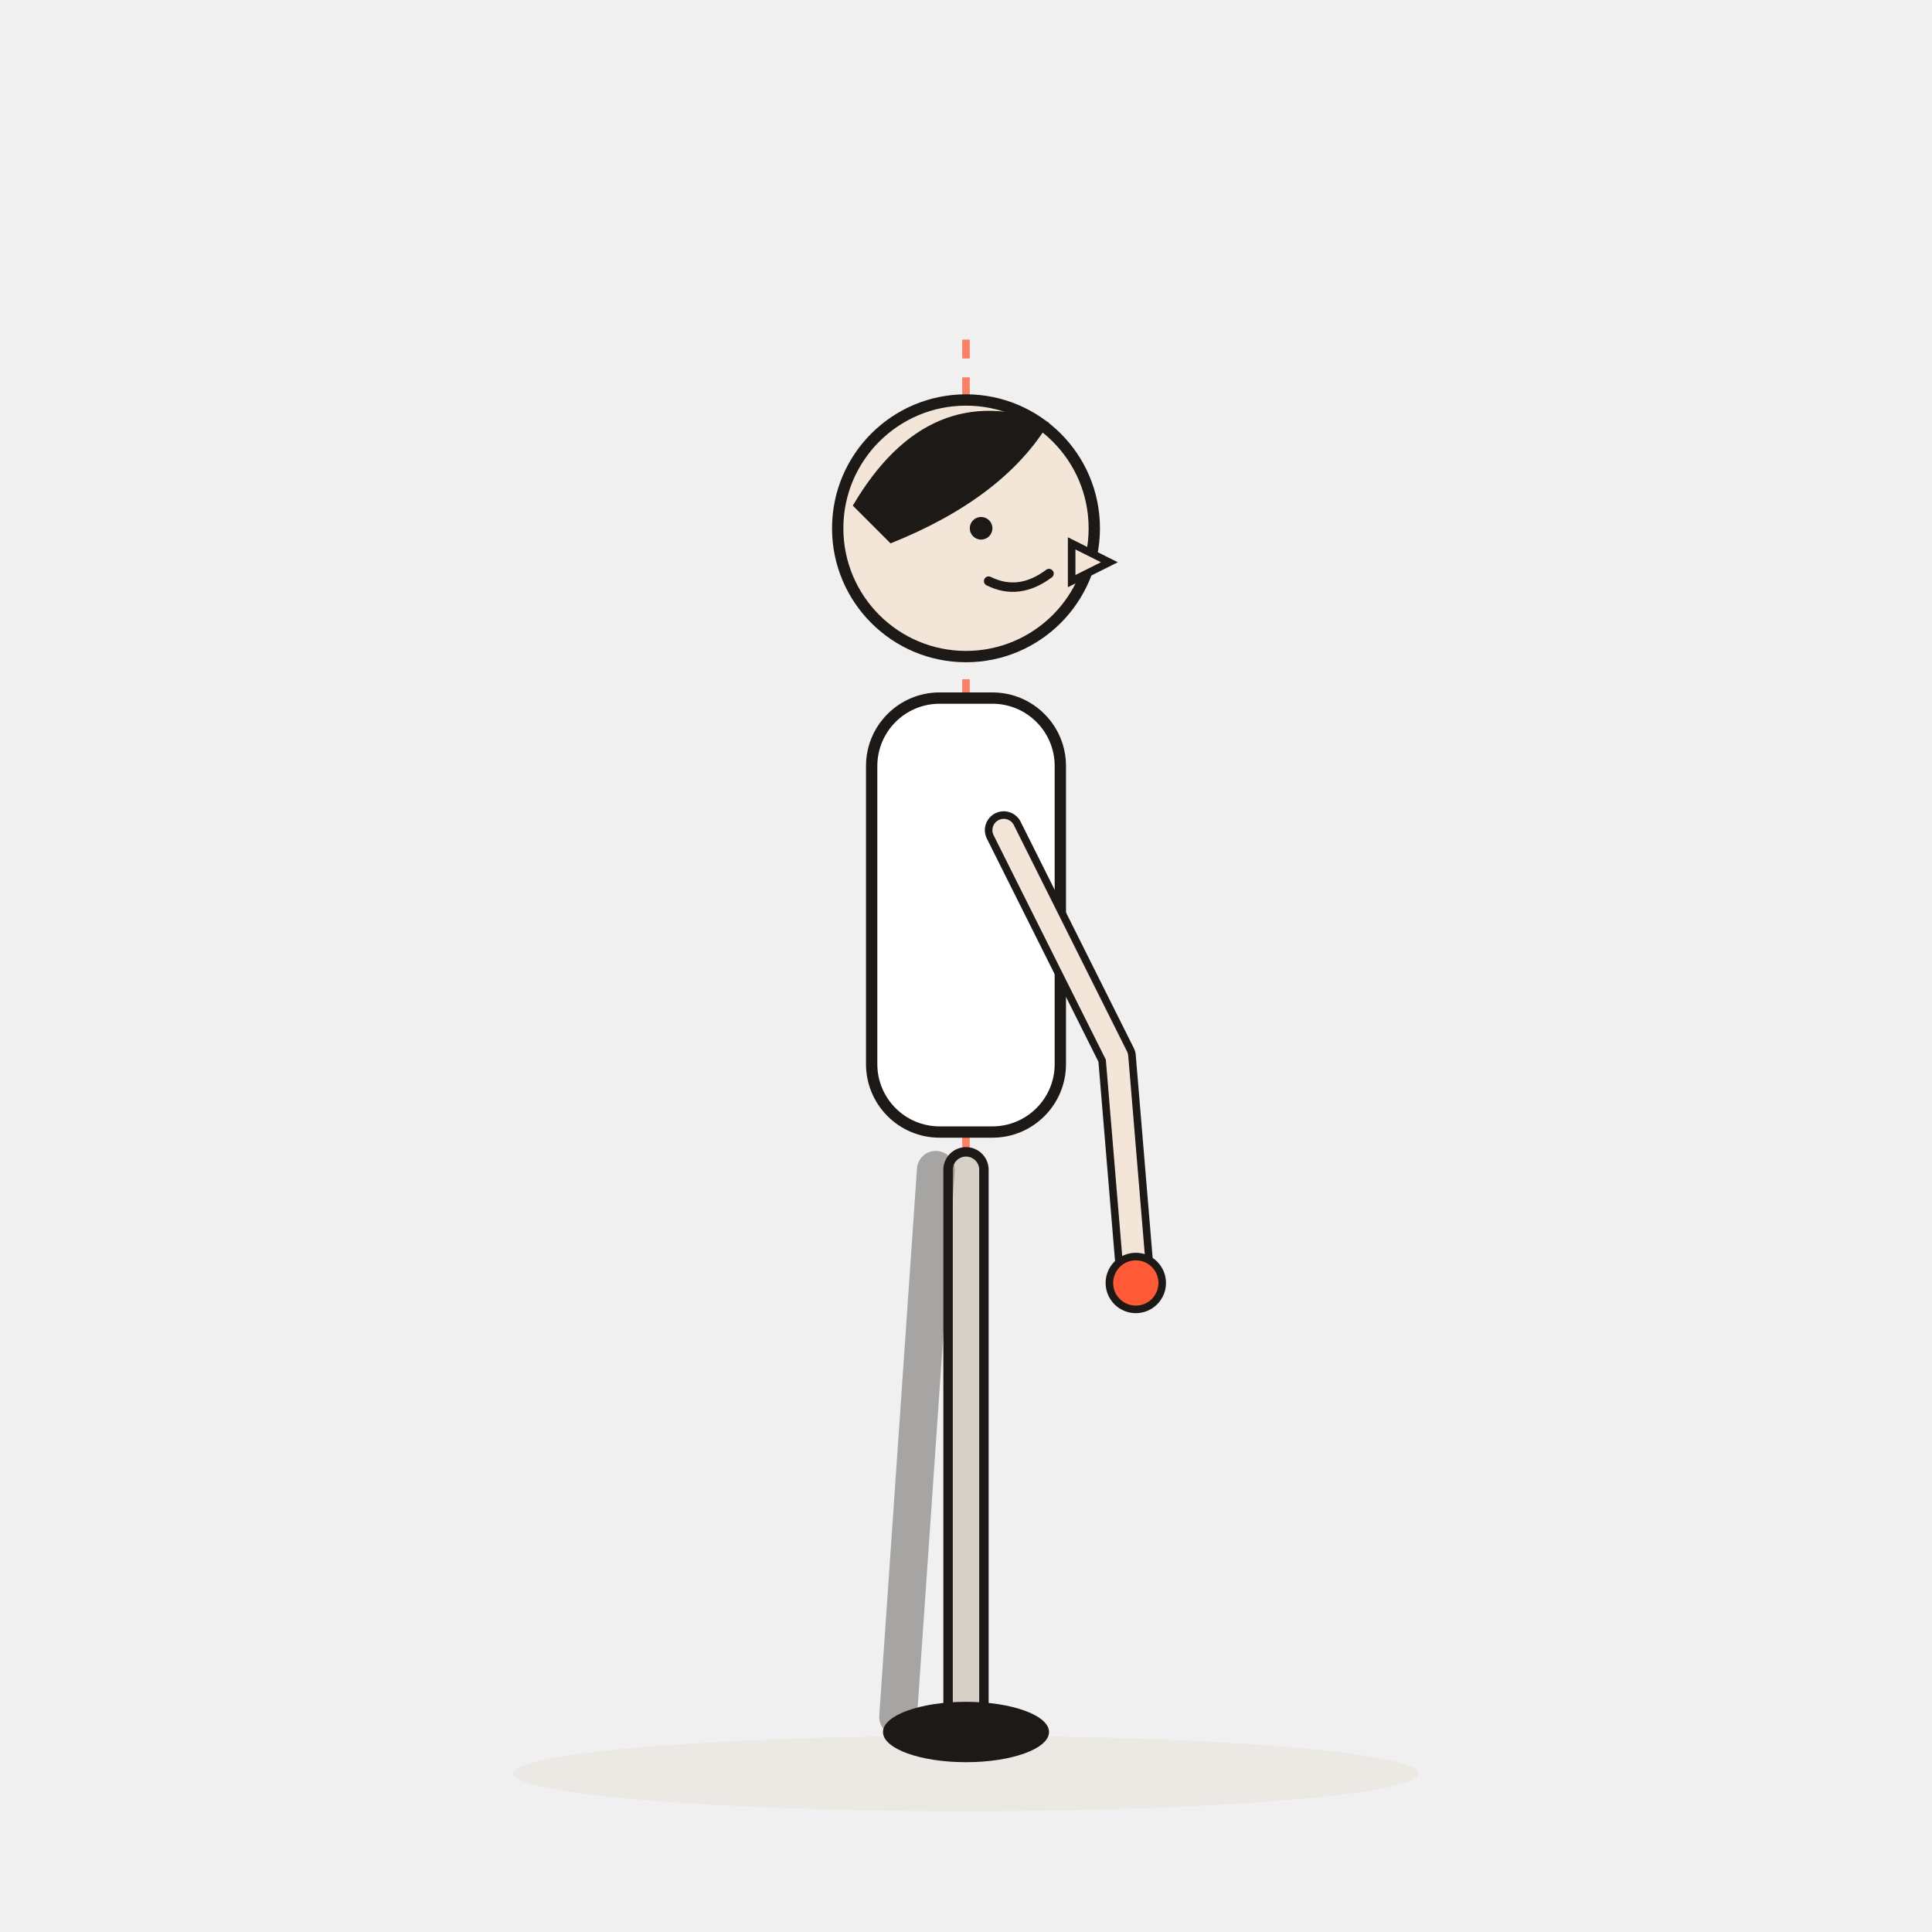
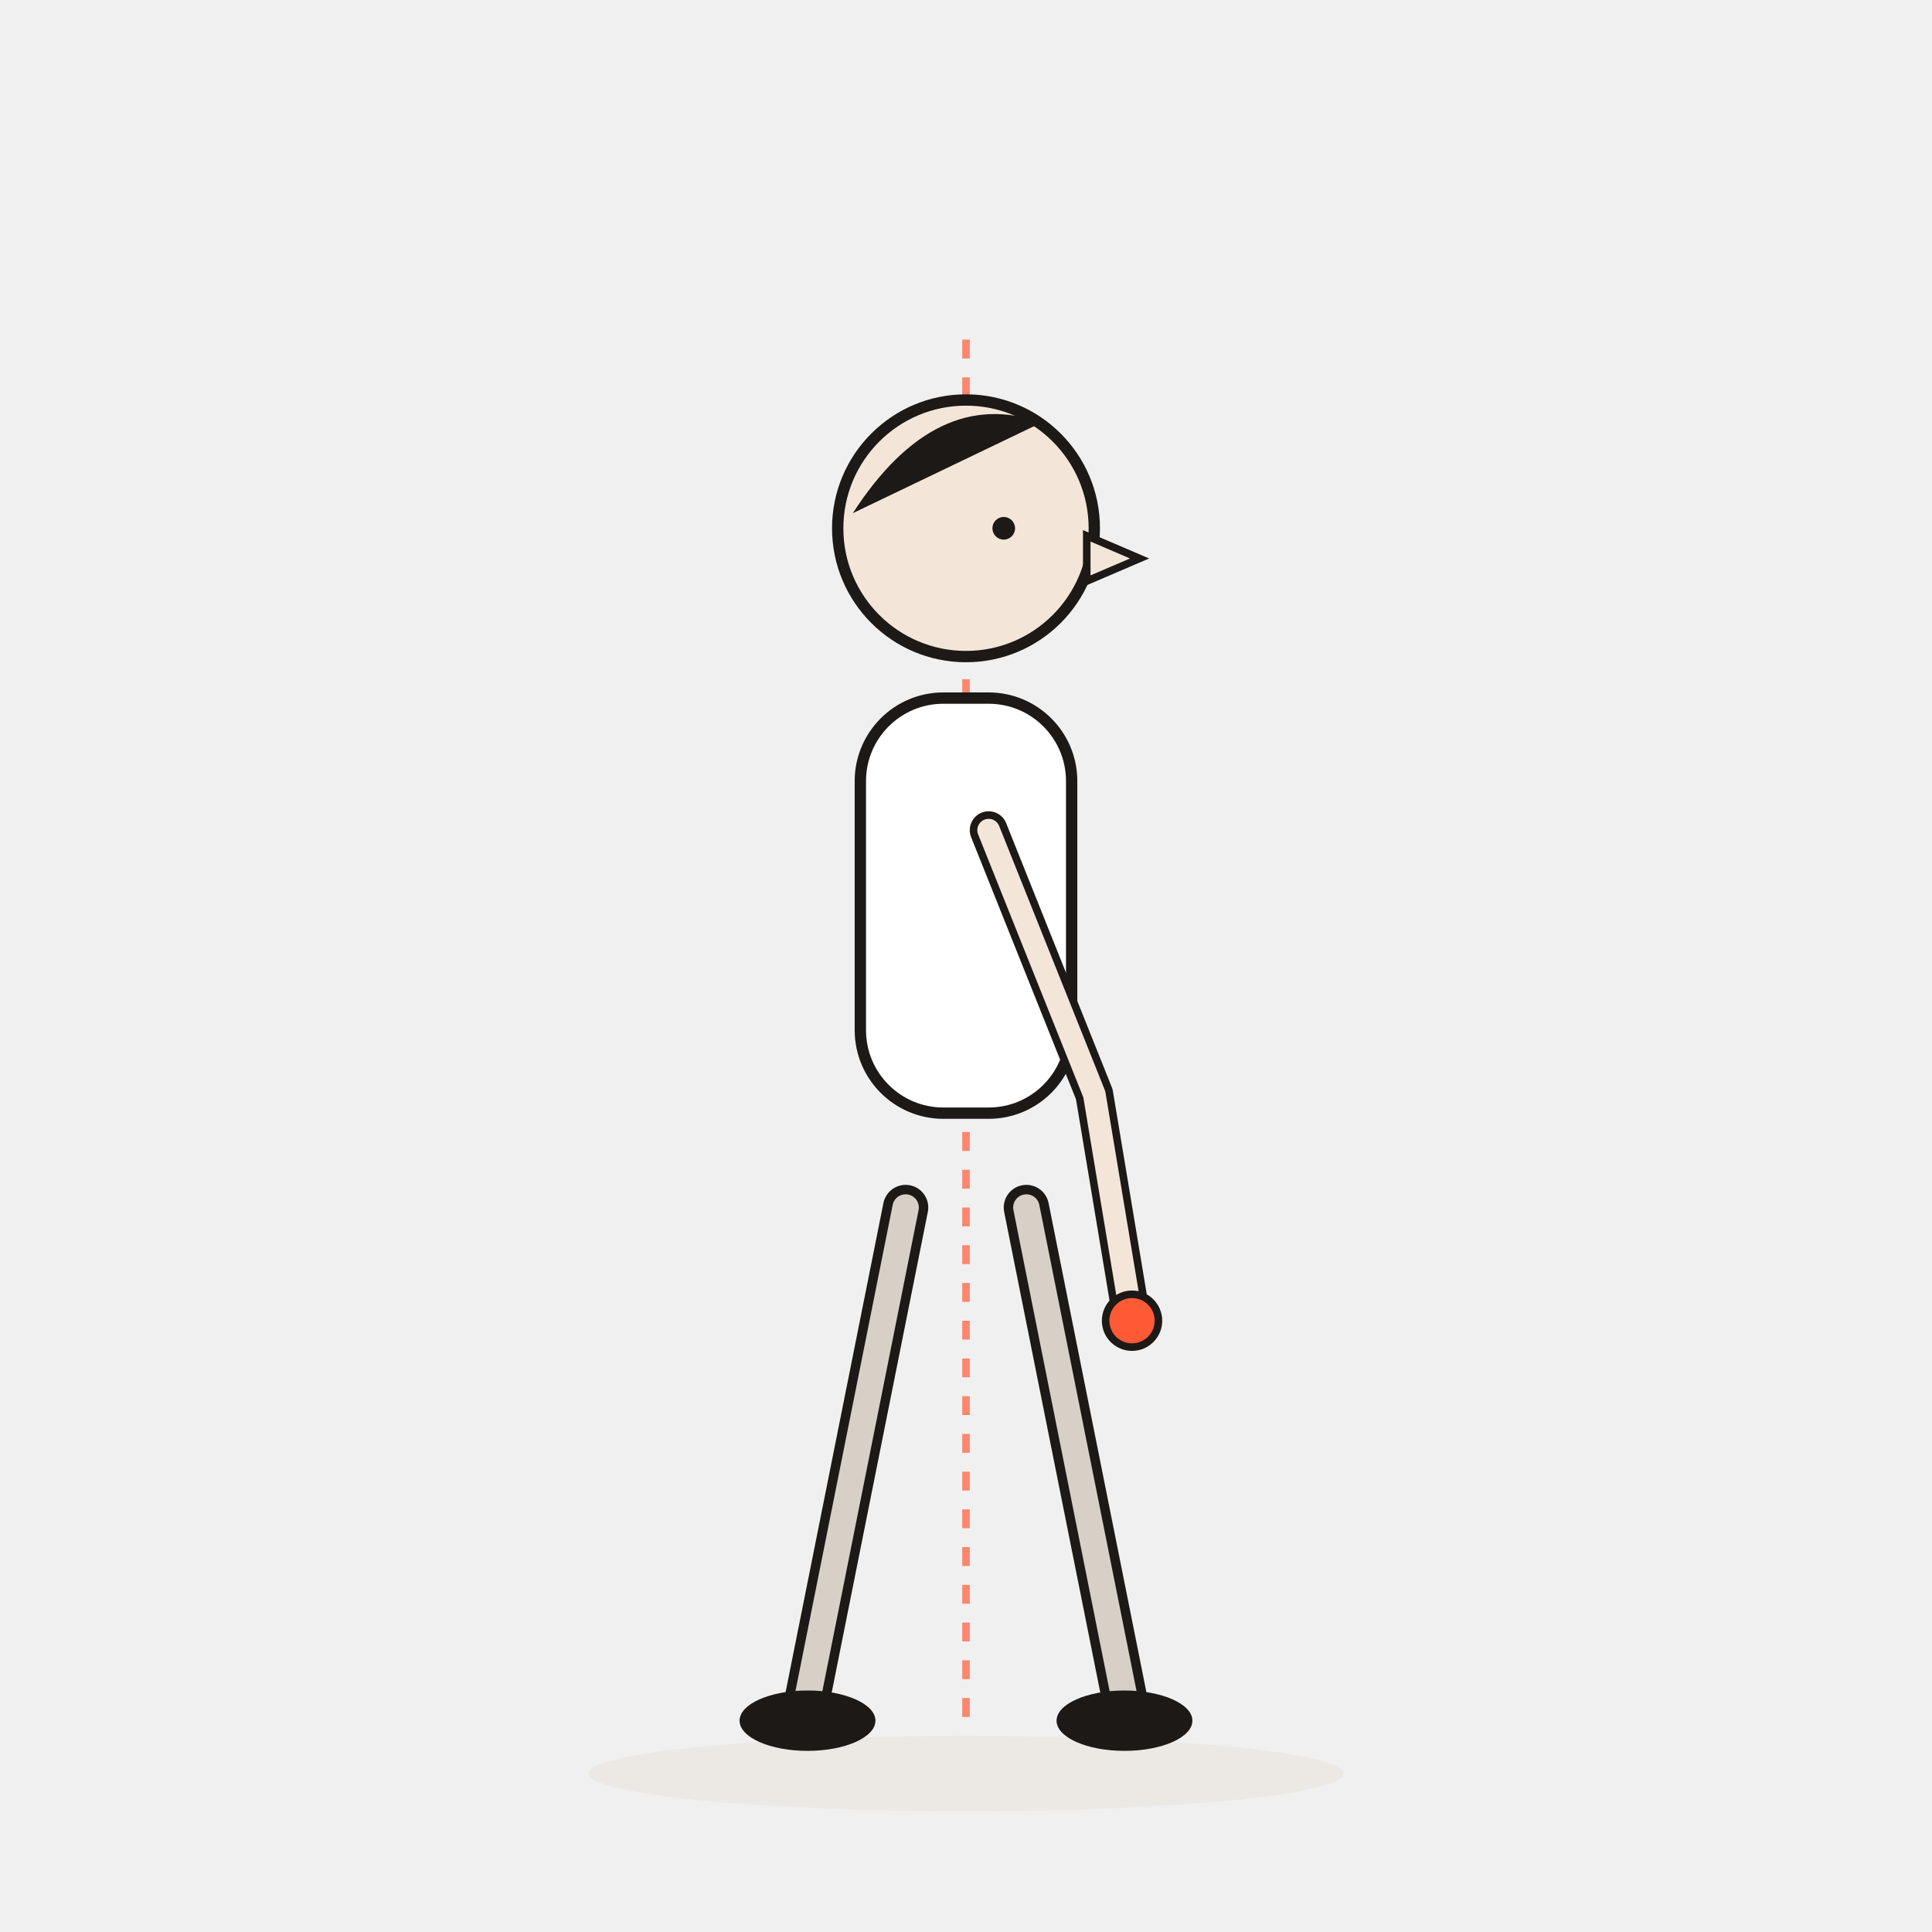
- <svg xmlns="http://www.w3.org/2000/svg" viewBox="0 0 512 512" width="512" height="512" role="img" aria-label="DeskBreak Stretch — Standing posture reset (side)">
+ <svg xmlns="http://www.w3.org/2000/svg" viewBox="0 0 512 512" width="512" height="512" role="img" aria-label="DeskBreak Stretch — Standing posture reset">
  <rect width="512" height="512" fill="none" />
-   <ellipse cx="256" cy="470" rx="120" ry="10" fill="#E7E2DA" opacity="0.5" />
-   <line x1="256" y1="90" x2="256" y2="460" stroke="#FF5A36" stroke-width="2" stroke-dasharray="5 5" opacity="0.75" />
-   <g id="leg">
-     <path d="M256,310 L256,455" fill="none" stroke="#1C1917" stroke-width="12" stroke-linecap="round" />
-     <path d="M256,310 L256,455" fill="none" stroke="#D6D0C6" stroke-width="7" stroke-linecap="round" />
-     <ellipse cx="256" cy="459" rx="22" ry="8" fill="#1C1917" />
+   <ellipse cx="256" cy="470" rx="100" ry="10" fill="#E7E2DA" opacity="0.5" />
+   <line x1="256" y1="90" x2="256" y2="460" stroke="#FF5A36" stroke-width="2" stroke-dasharray="5 5" opacity="0.7" />
+   <g>
+     <path d="M240,320 L214,450" fill="none" stroke="#1C1917" stroke-width="12" stroke-linecap="round" />
+     <path d="M272,320 L298,450" fill="none" stroke="#1C1917" stroke-width="12" stroke-linecap="round" />
+     <path d="M240,320 L214,450" fill="none" stroke="#D6D0C6" stroke-width="7" stroke-linecap="round" />
+     <path d="M272,320 L298,450" fill="none" stroke="#D6D0C6" stroke-width="7" stroke-linecap="round" />
+     <ellipse cx="214" cy="456" rx="18" ry="8" fill="#1C1917" />
+     <ellipse cx="298" cy="456" rx="18" ry="8" fill="#1C1917" />
  </g>
-   <path d="M248,310 L238,455" fill="none" stroke="#1C1917" stroke-width="10" stroke-linecap="round" opacity="0.35" />
-   <g id="torso" transform="rotate(0 256 242.5)">
-     <rect x="231.0" y="185" width="50" height="115" rx="18" fill="#FFFFFF" stroke="#1C1917" stroke-width="3.0" />
+   <rect x="228.0" y="185" width="56" height="110" rx="22" fill="#FFFFFF" stroke="#1C1917" stroke-width="3.0" />
+   <g>
+     <path d="M262,220 L290,290 L300,350" fill="none" stroke="#1C1917" stroke-width="10" stroke-linecap="round" stroke-linejoin="round" />
+     <path d="M262,220 L290,290 L300,350" fill="none" stroke="#F3E6D8" stroke-width="6" stroke-linecap="round" stroke-linejoin="round" />
+     <circle cx="300" cy="350" r="7" fill="#FF5A36" stroke="#1C1917" stroke-width="2" />
  </g>
-   <g class="arm">
-     <path d="M266,220 L296,280 L301,340" fill="none" stroke="#1C1917" stroke-width="10" stroke-linecap="round" stroke-linejoin="round" />
-     <path d="M266,220 L296,280 L301,340" fill="none" stroke="#F3E6D8" stroke-width="6" stroke-linecap="round" stroke-linejoin="round" />
-     <circle cx="301" cy="340" r="7" fill="#FF5A36" stroke="#1C1917" stroke-width="2" />
-   </g>
-   <g id="head">
+   <g>
    <circle cx="256" cy="140" r="34" fill="#F3E6D8" stroke="#1C1917" stroke-width="3.0" />
-     <path d="M226,134 Q246,100 278,112 Q266,132 236,144 Z" fill="#1C1917" />
-     <path d="M284,144 L294,149 L284,154 Z" fill="#F3E6D8" stroke="#1C1917" stroke-width="2" />
-     <circle cx="260" cy="140" r="3" fill="#1C1917" />
-     <path d="M262,154 Q270,158 278,152" fill="none" stroke="#1C1917" stroke-width="2.5" stroke-linecap="round" />
+     <path d="M226,136 Q248,102 276,112" fill="#1C1917" />
+     <path d="M288,142 L302,148 L288,154 Z" fill="#F3E6D8" stroke="#1C1917" stroke-width="2" />
+     <circle cx="266" cy="140" r="3" fill="#1C1917" />
  </g>
</svg>
